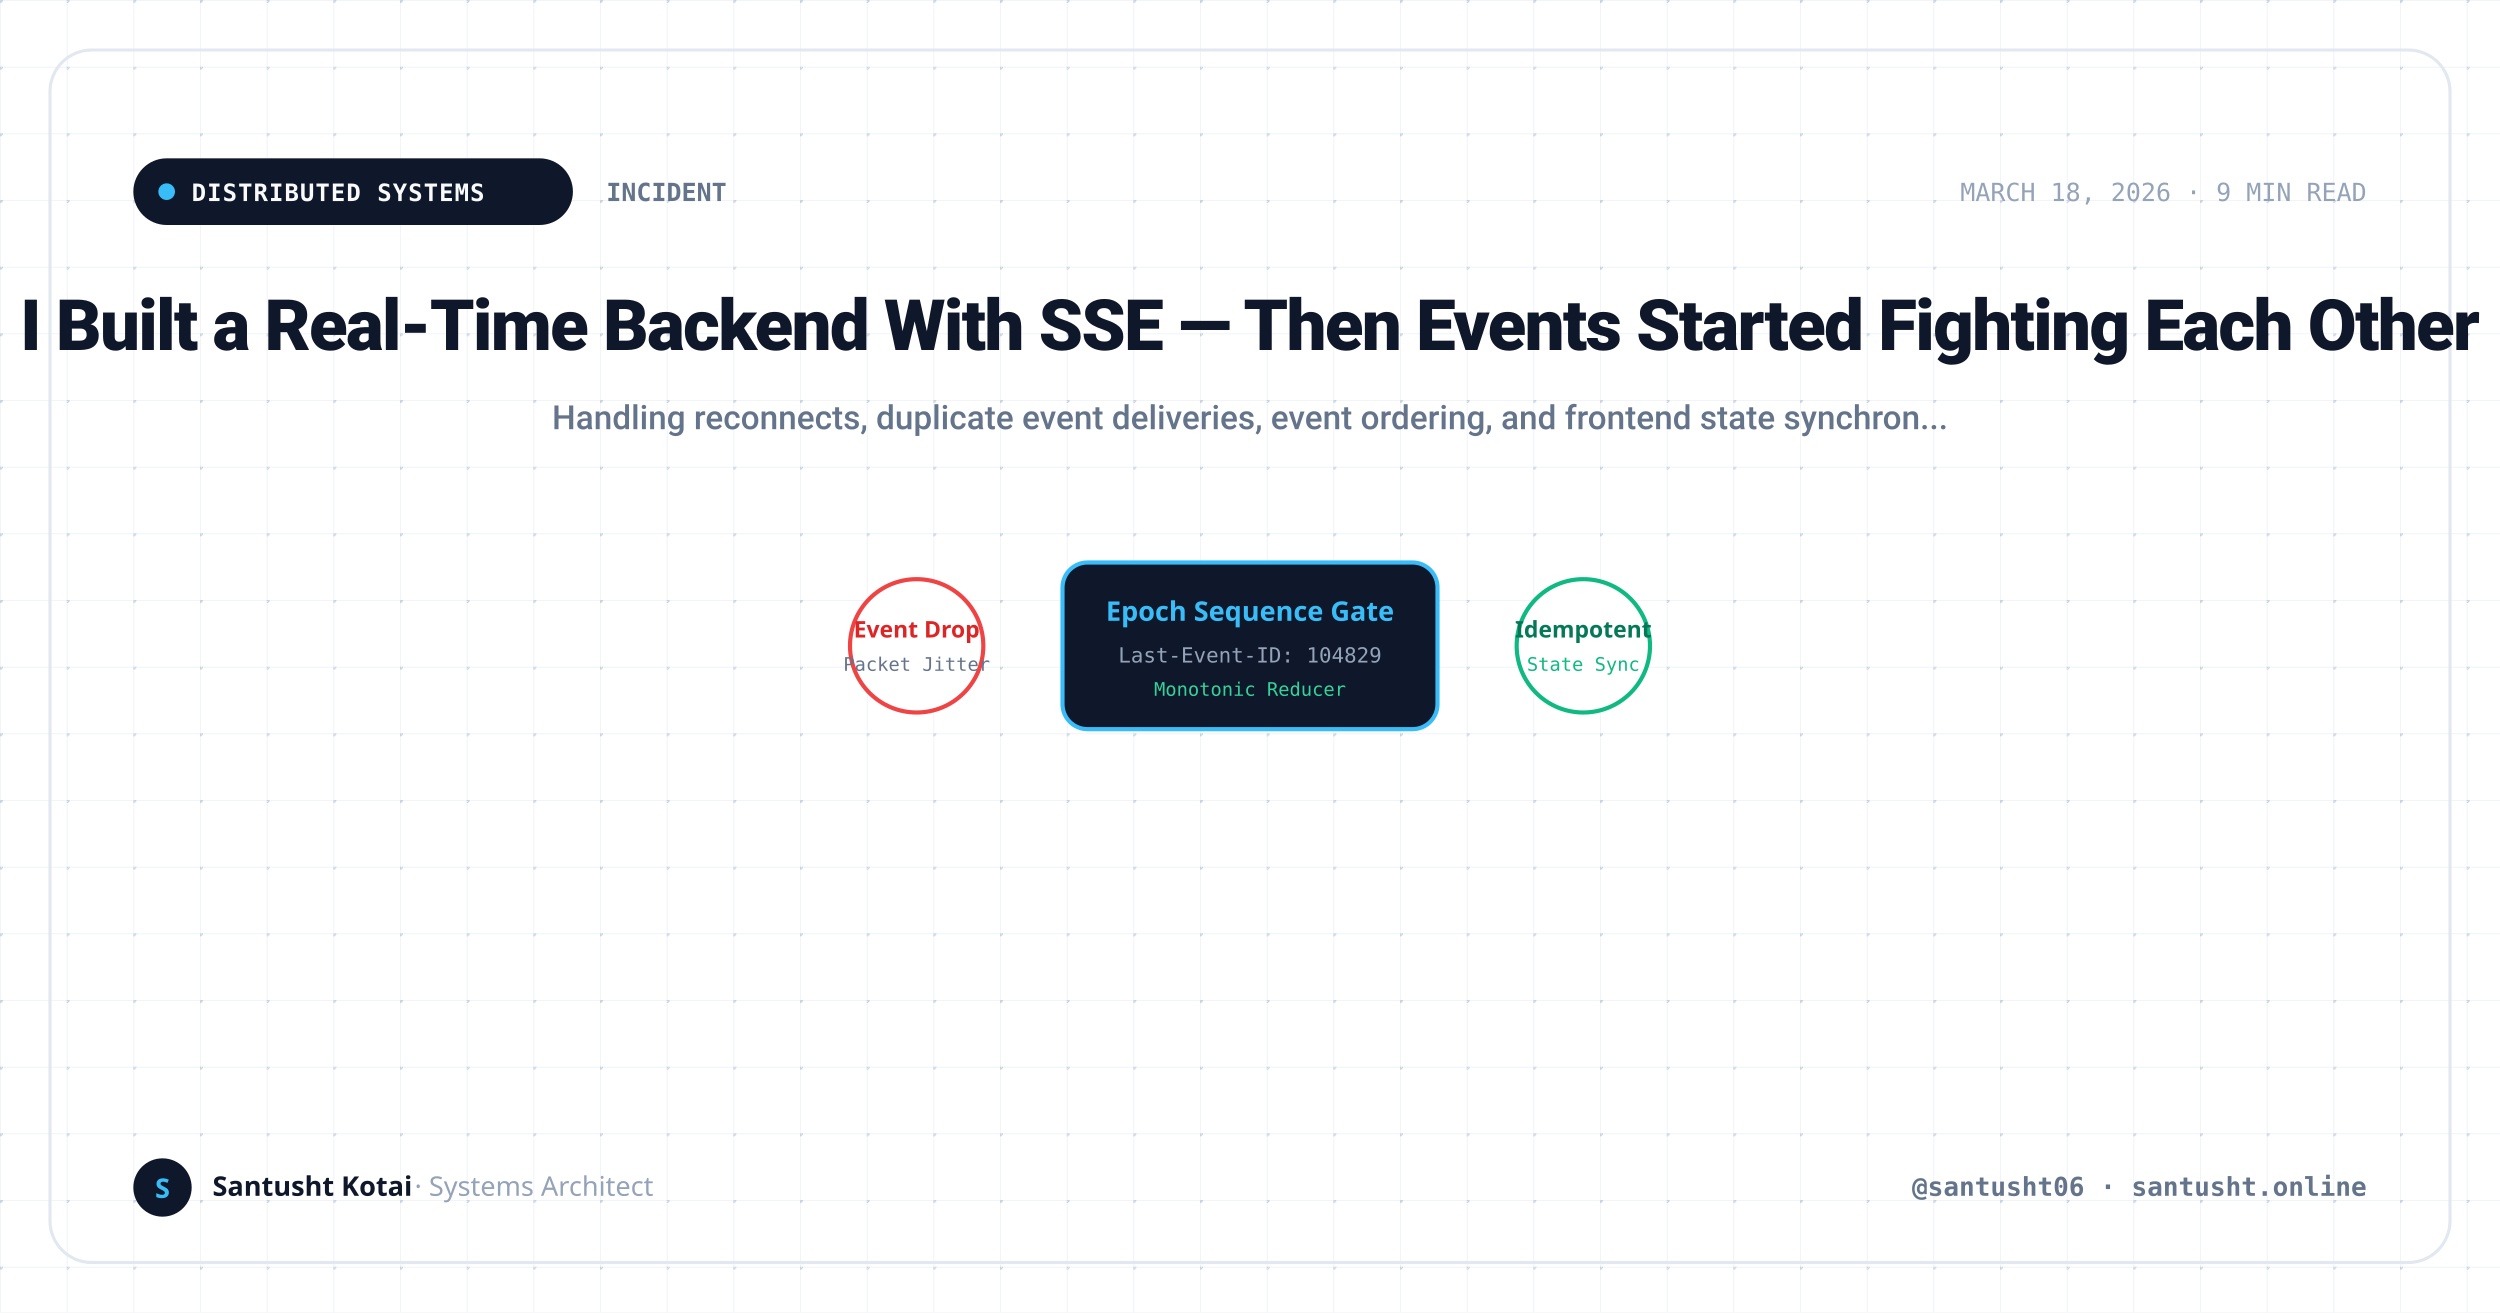
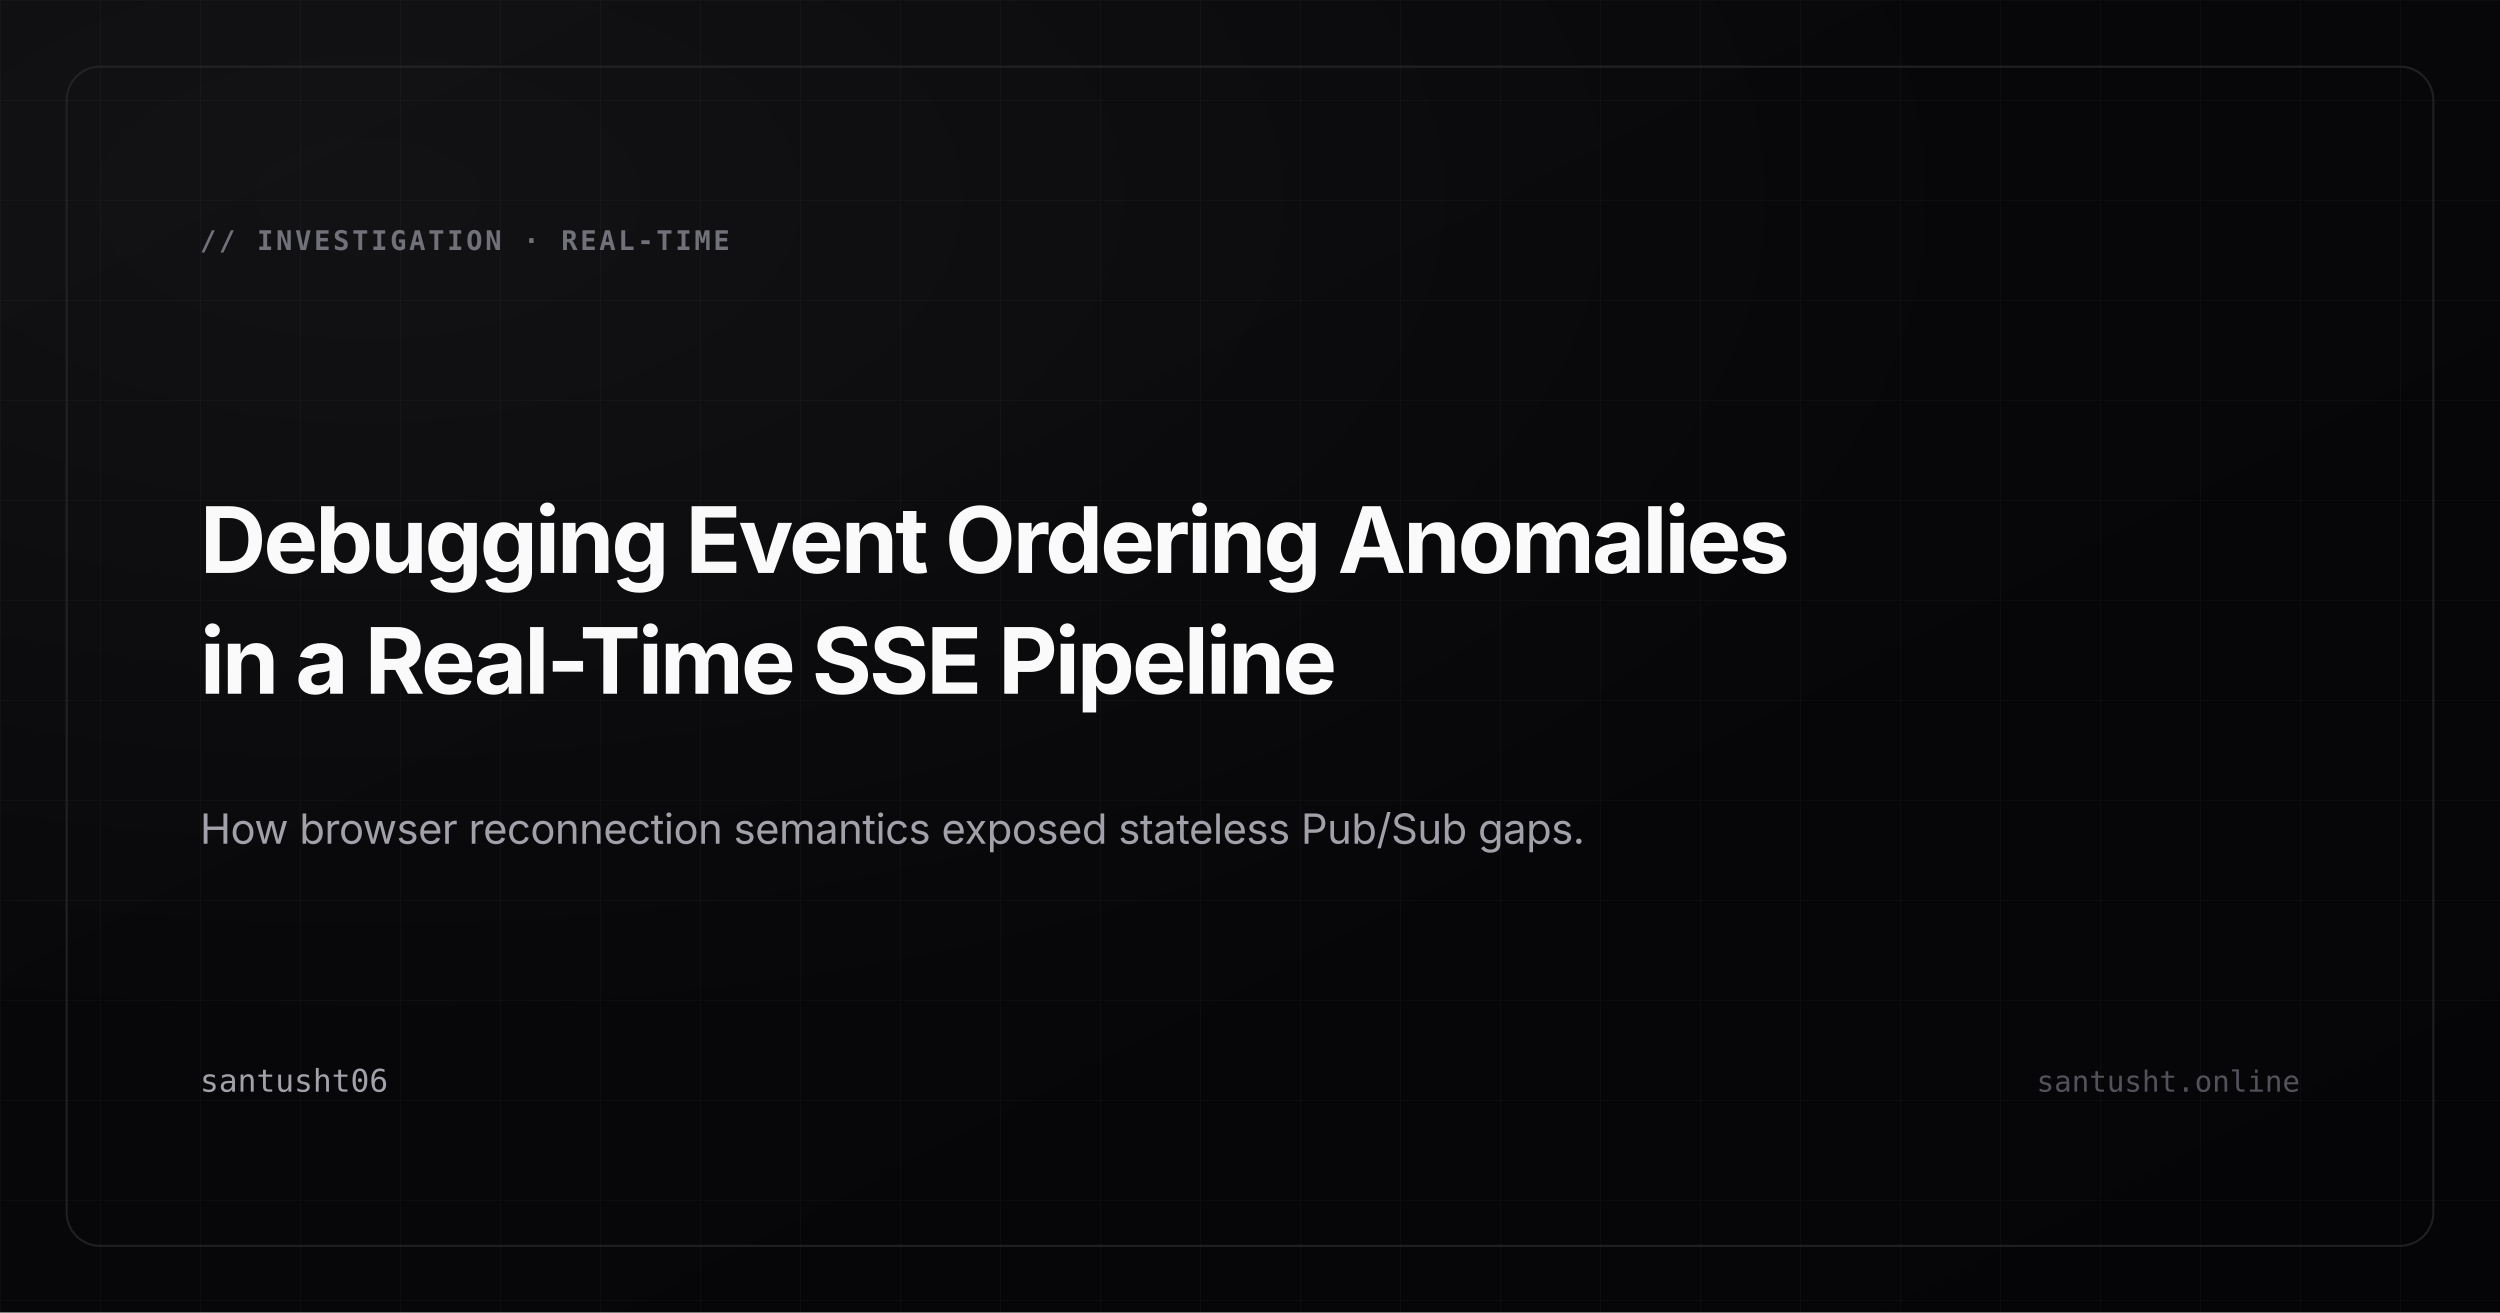
<svg xmlns="http://www.w3.org/2000/svg" viewBox="0 0 1200 630" width="1200" height="630">
  <defs>
-     <pattern id="grid" width="32" height="32" patternUnits="userSpaceOnUse">
-       <path d="M 32 0 L 0 0 0 32" fill="none" stroke="#f1f5f9" stroke-width="1" />
-       <circle cx="0" cy="0" r="1.5" fill="#cbd5e1" />
+     <linearGradient id="bgGradient" x1="0%" y1="0%" x2="100%" y2="100%">
+       <stop offset="0%" stop-color="#09090b" />
+       <stop offset="100%" stop-color="#050507" />
+     </linearGradient>
+     <radialGradient id="topGlow" cx="15%" cy="15%" r="65%">
+       <stop offset="0%" stop-color="#ffffff" stop-opacity="0.04" />
+       <stop offset="100%" stop-color="#ffffff" stop-opacity="0" />
+     </radialGradient>
+     <pattern id="cleanGrid" width="48" height="48" patternUnits="userSpaceOnUse">
+       <path d="M 48 0 L 0 0 0 48" fill="none" stroke="#ffffff" stroke-width="1" stroke-opacity="0.025" />
    </pattern>
-     <marker id="arrow" viewBox="0 0 10 10" refX="6" refY="5" markerWidth="6" markerHeight="6" orient="auto-start-reverse">
-       <path d="M 0 1 L 8 5 L 0 9 z" fill="#94a3b8" />
-     </marker>
-     <marker id="arrowGreen" viewBox="0 0 10 10" refX="6" refY="5" markerWidth="6" markerHeight="6" orient="auto-start-reverse">
-       <path d="M 0 1 L 8 5 L 0 9 z" fill="#10b981" />
-     </marker>
-     <marker id="arrowIndigo" viewBox="0 0 10 10" refX="6" refY="5" markerWidth="6" markerHeight="6" orient="auto-start-reverse">
-       <path d="M 0 1 L 8 5 L 0 9 z" fill="#6366f1" />
-     </marker>
  </defs>
-   <rect width="1200" height="630" fill="#ffffff" />
-   <rect width="1200" height="630" fill="url(#grid)" />
-   <rect x="24" y="24" width="1152" height="582" rx="20" fill="none" stroke="#e2e8f0" stroke-width="1.5" />
-   <g transform="translate(64, 76)">
-     <rect x="0" y="0" width="211" height="32" rx="16" fill="#0f172a" />
-     <circle cx="16" cy="16" r="4" fill="#38bdf8" />
-     <text x="28" y="20.5" font-family="Geist Mono, monospace" font-size="11.5" font-weight="700" fill="#f8fafc" letter-spacing="0.5">DISTRIBUTED SYSTEMS</text>
-     <text x="227" y="20.5" font-family="Geist Mono, monospace" font-size="12" font-weight="600" fill="#64748b">INCIDENT</text>
-     <text x="1072" y="20.5" text-anchor="end" font-family="Geist Mono, monospace" font-size="12" font-weight="500" fill="#94a3b8">MARCH 18, 2026 · 9 MIN READ</text>
+   <rect width="1200" height="630" fill="url(#bgGradient)" />
+   <rect width="1200" height="630" fill="url(#topGlow)" />
+   <rect width="1200" height="630" fill="url(#cleanGrid)" />
+   <rect x="32" y="32" width="1136" height="566" rx="16" fill="none" stroke="#27272a" stroke-width="1" stroke-opacity="0.8" />
+   <g transform="translate(96, 120)">
+     <text font-family="'Geist Mono', 'SF Mono', 'Fira Code', monospace" font-size="13" font-weight="600" fill="#71717a" letter-spacing="0.1em">// INVESTIGATION · REAL-TIME</text>
  </g>
-   <g transform="translate(600, 168)">
-     <text x="0" y="0" text-anchor="middle" font-family="-apple-system, BlinkMacSystemFont, 'Segoe UI', Roboto, sans-serif" font-size="34" font-weight="800" fill="#0f172a" letter-spacing="-0.8">
-       I Built a Real-Time Backend With SSE — Then Events Started Fighting Each Other
-     </text>
-     <text x="0" y="38" text-anchor="middle" font-family="-apple-system, BlinkMacSystemFont, 'Segoe UI', Roboto, sans-serif" font-size="16" font-weight="500" fill="#64748b">
-       Handling reconnects, duplicate event deliveries, event ordering, and frontend state synchron...
-     </text>
+   <g>
+     <text x="96" y="275" font-family="-apple-system, BlinkMacSystemFont, 'Inter', 'Segoe UI', Roboto, sans-serif" font-size="44" font-weight="700" fill="#fafafa" letter-spacing="-0.03em">Debugging Event Ordering Anomalies</text>
+     <text x="96" y="333" font-family="-apple-system, BlinkMacSystemFont, 'Inter', 'Segoe UI', Roboto, sans-serif" font-size="44" font-weight="700" fill="#fafafa" letter-spacing="-0.03em">in a Real-Time SSE Pipeline</text>
+     <text x="96" y="405" font-family="-apple-system, BlinkMacSystemFont, 'Inter', 'Segoe UI', Roboto, sans-serif" font-size="20" font-weight="400" fill="#a1a1aa" letter-spacing="-0.01em">How browser reconnection semantics exposed stateless Pub/Sub gaps.</text>
  </g>
-   <g transform="translate(600, 310)">
-     <circle cx="-160" cy="0" r="32" fill="#fff" stroke="#ef4444" stroke-width="2" />
-     <text x="-160" y="-4" text-anchor="middle" font-family="Geist, sans-serif" font-size="11" font-weight="700" fill="#dc2626">Event Drop</text>
-     <text x="-160" y="12" text-anchor="middle" font-family="Geist Mono, monospace" font-size="9" fill="#64748b">Packet Jitter</text>
-     <rect x="-90" y="-40" width="180" height="80" rx="12" fill="#0f172a" stroke="#38bdf8" stroke-width="2" />
-     <text x="0" y="-12" text-anchor="middle" font-family="Geist, sans-serif" font-size="13" font-weight="700" fill="#38bdf8">Epoch Sequence Gate</text>
-     <text x="0" y="8" text-anchor="middle" font-family="Geist Mono, monospace" font-size="10" fill="#94a3b8">Last-Event-ID: 104829</text>
-     <text x="0" y="24" text-anchor="middle" font-family="Geist Mono, monospace" font-size="9" fill="#34d399">Monotonic Reducer</text>
-     <circle cx="160" cy="0" r="32" fill="#fff" stroke="#10b981" stroke-width="2" />
-     <text x="160" y="-4" text-anchor="middle" font-family="Geist, sans-serif" font-size="11" font-weight="700" fill="#047857">Idempotent</text>
-     <text x="160" y="12" text-anchor="middle" font-family="Geist Mono, monospace" font-size="9" fill="#10b981">State Sync</text>
-   </g>
-   <g transform="translate(64, 556)">
-     <circle cx="14" cy="14" r="14" fill="#0f172a" />
-     <text x="14" y="19" text-anchor="middle" font-family="Geist, sans-serif" font-size="13" font-weight="800" fill="#38bdf8">S</text>
-     <text x="38" y="18" font-family="Geist, sans-serif" font-size="13" font-weight="700" fill="#0f172a">Santusht Kotai</text>
-     <text x="135" y="18" font-family="Geist, sans-serif" font-size="13" font-weight="400" fill="#94a3b8">· Systems Architect</text>
-     <text x="1072" y="18" text-anchor="end" font-family="Geist Mono, monospace" font-size="12.5" font-weight="600" fill="#64748b">@santusht06 · santusht.online</text>
+   <g transform="translate(96, 524)">
+     <text font-family="'Geist Mono', 'SF Mono', 'Fira Code', monospace" font-size="15" font-weight="500" fill="#a1a1aa">santusht06</text>
+     <text x="1008" y="0" text-anchor="end" font-family="'Geist Mono', 'SF Mono', 'Fira Code', monospace" font-size="14" font-weight="400" fill="#52525b">santusht.online</text>
  </g>
</svg>
